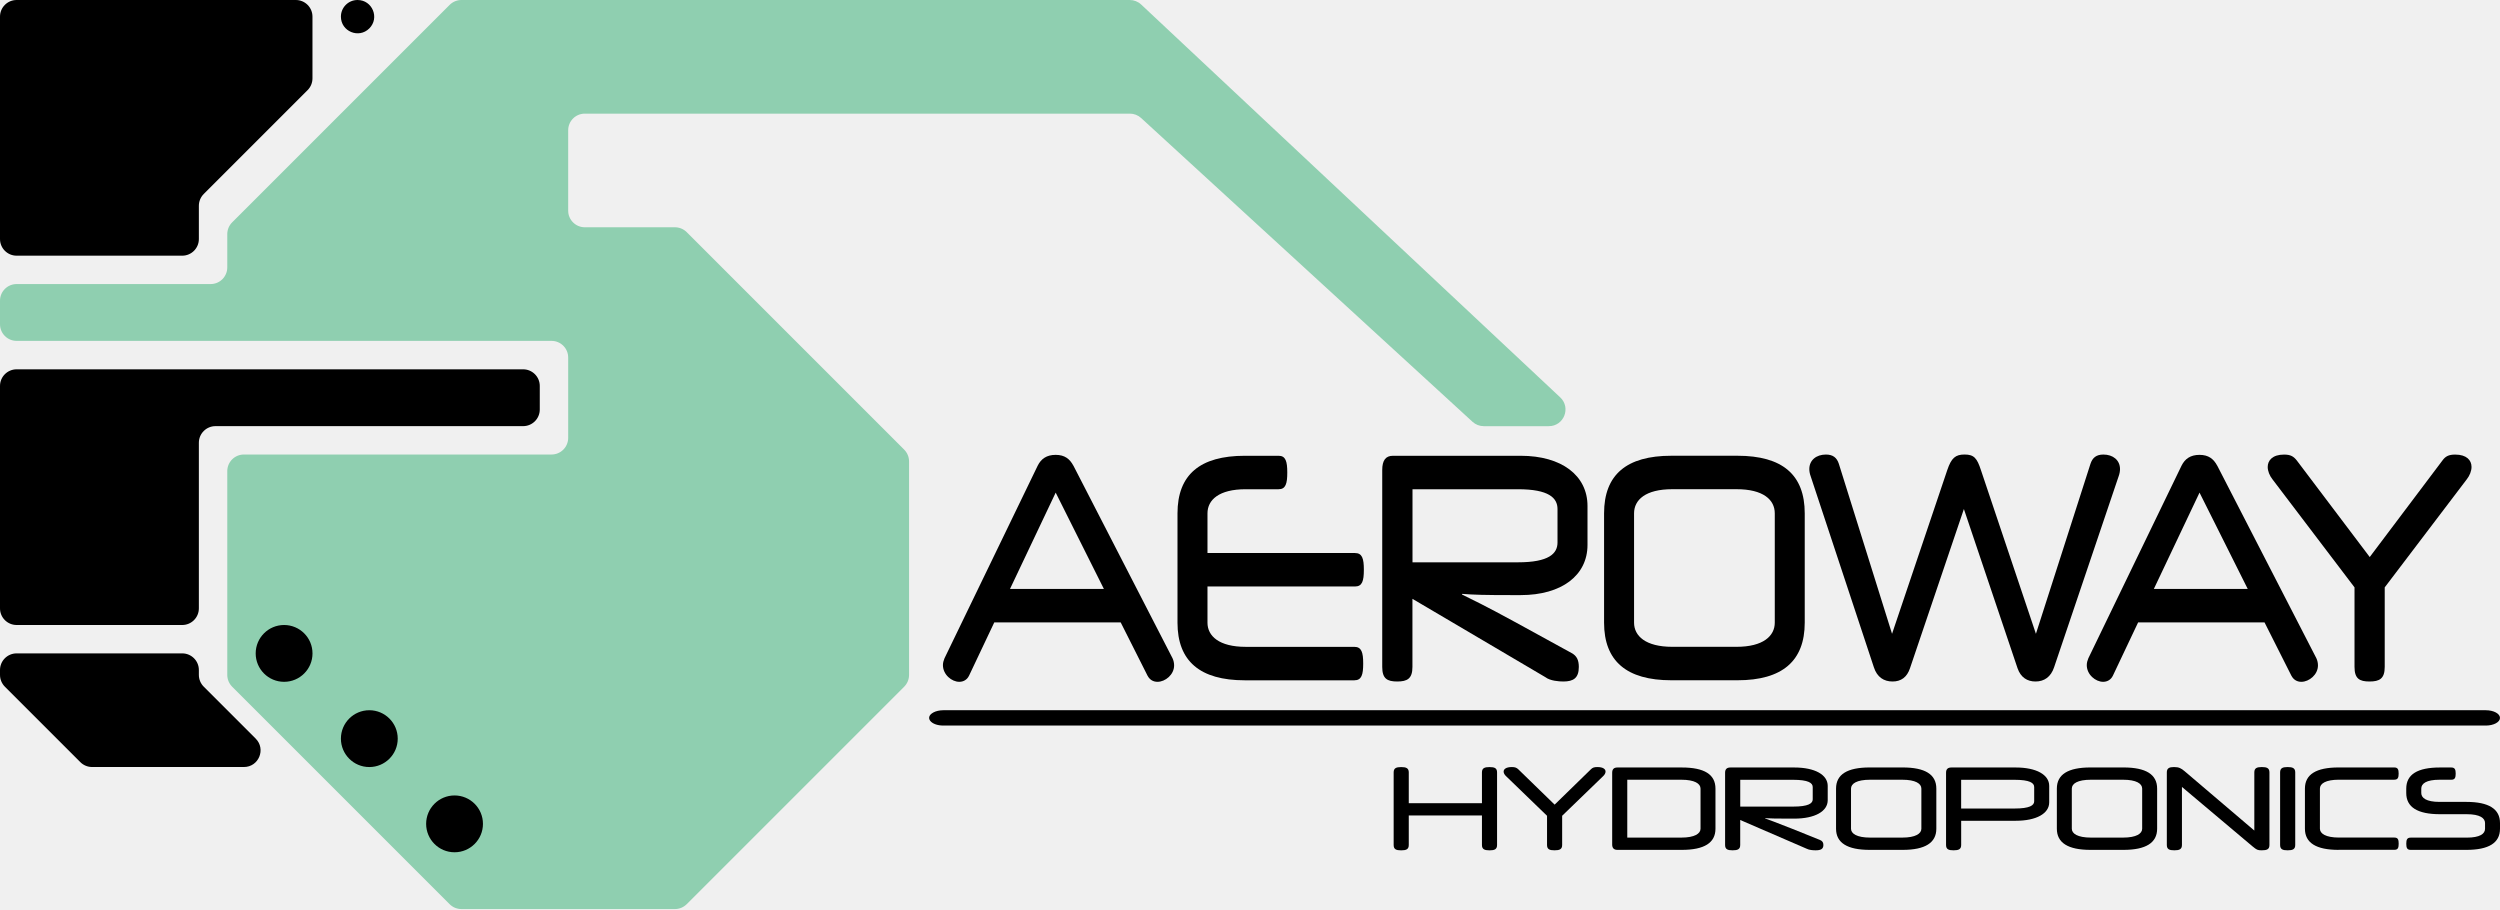
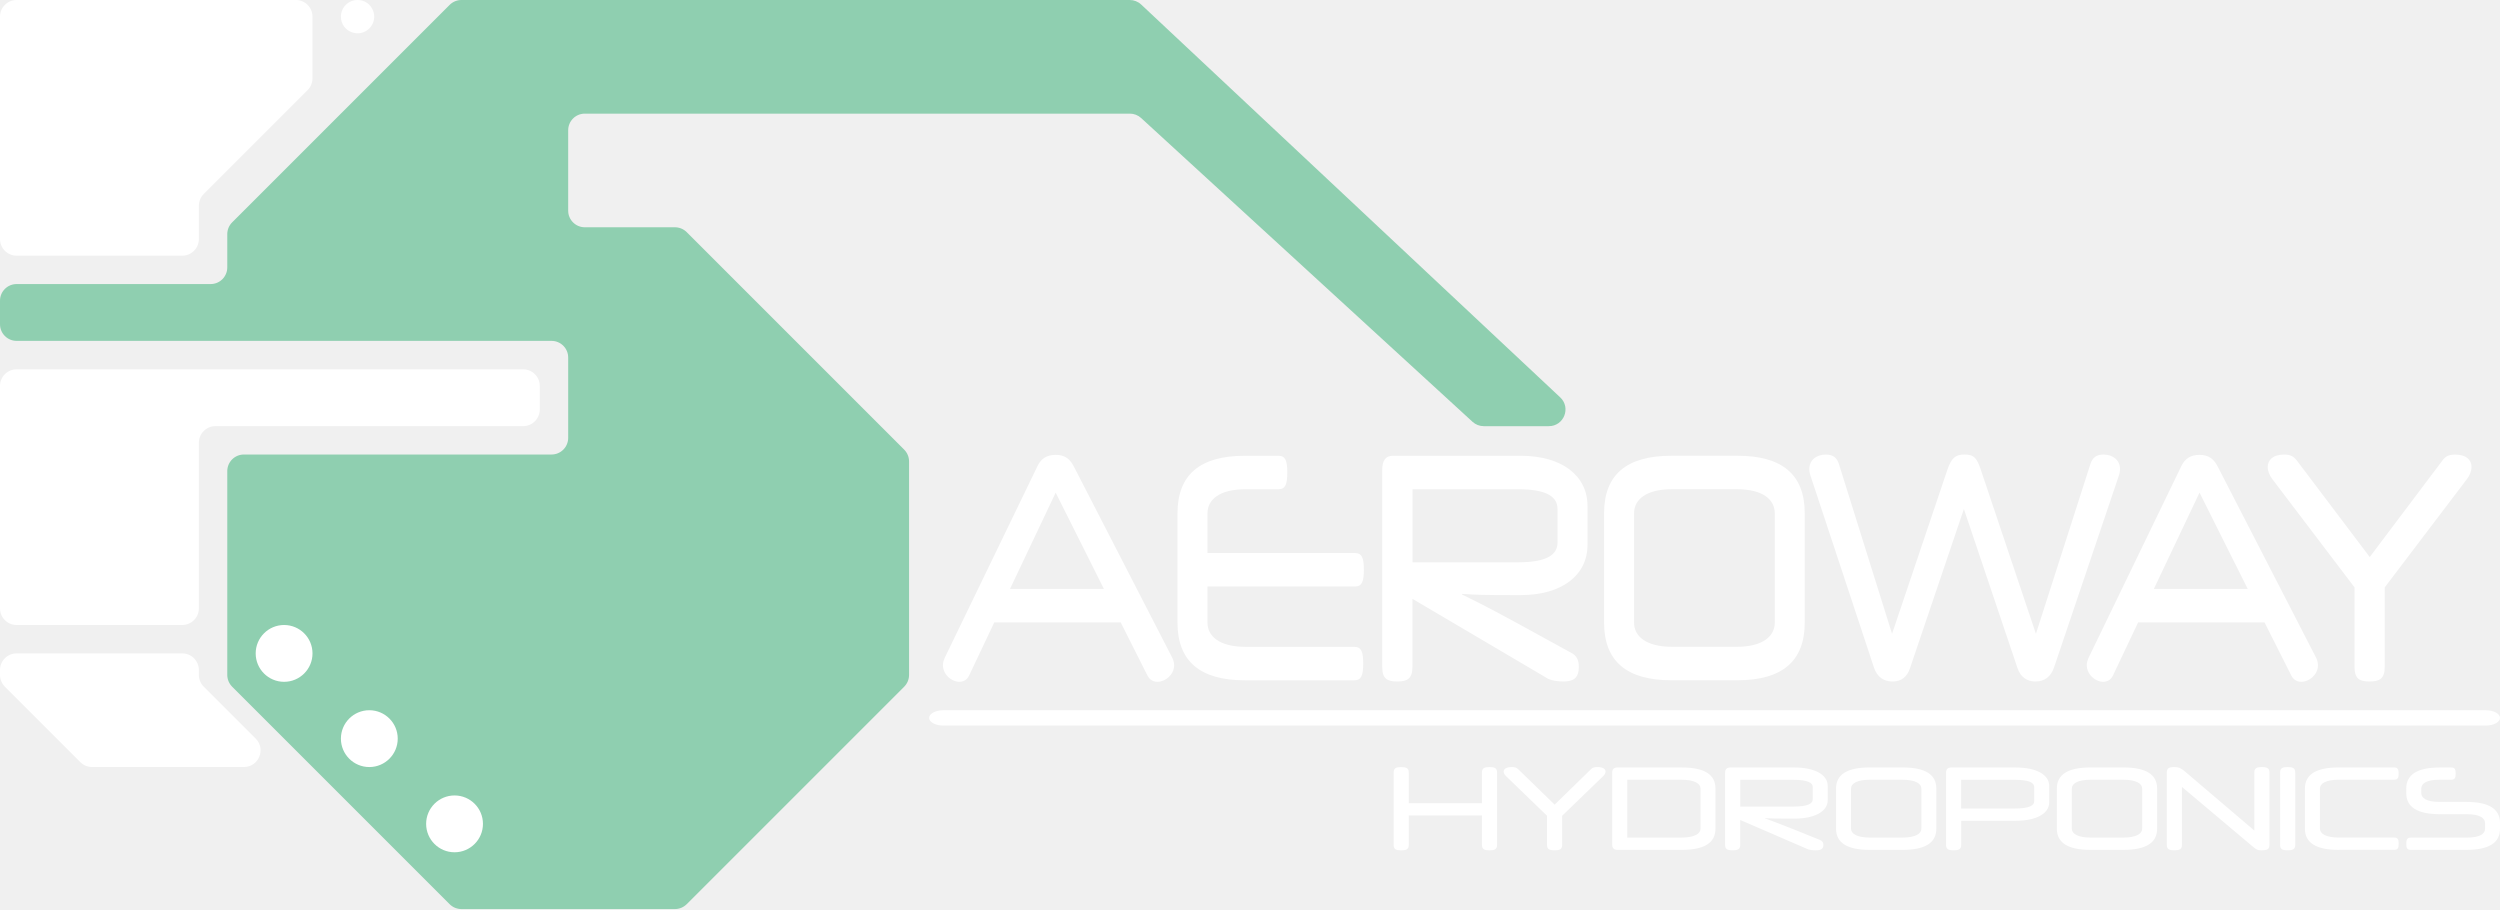
<svg xmlns="http://www.w3.org/2000/svg" id="Layer_1" data-name="Layer 1" viewBox="0 0 792 288">
  <defs>
    <style>
      .cls-1 {
        fill: #8fcfb0;
      }
    </style>
  </defs>
  <path class="cls-1" d="M72,149.27v64.54c0,1.4.56,2.74,1.54,3.73l68.91,68.91c.99.99,2.33,1.54,3.73,1.54h67.63c1.4,0,2.74-.56,3.73-1.54l68.91-68.91c.99-.99,1.54-2.33,1.54-3.73v-67.63c0-1.4-.56-2.74-1.54-3.73l-68.91-68.91c-.99-.99-2.33-1.54-3.73-1.54h-28.54c-2.91,0-5.27-2.36-5.27-5.27v-25.46c0-2.91,2.36-5.27,5.27-5.27h172.68c1.32,0,2.59.49,3.56,1.39l104.98,96.23c.97.89,2.24,1.39,3.56,1.39h20.62c4.78,0,7.09-5.85,3.61-9.12L361.52,1.43c-.98-.92-2.27-1.43-3.61-1.43h-211.73c-1.4,0-2.74.56-3.73,1.54l-68.91,68.91c-.99.99-1.54,2.33-1.54,3.73v10.54c0,2.91-2.36,5.27-5.27,5.27H5.27c-2.91,0-5.27,2.36-5.27,5.27v7.46c0,2.91,2.36,5.27,5.27,5.27h169.46c2.91,0,5.27,2.36,5.27,5.27v25.46c0,2.91-2.36,5.27-5.27,5.27h-97.46c-2.91,0-5.27,2.36-5.27,5.27Z" />
-   <path d="M171,122.27v7.46c0,2.91-2.36,5.27-5.27,5.27h-97.46c-2.91,0-5.27,2.36-5.27,5.27v52.46c0,2.91-2.36,5.27-5.27,5.27H5.27c-2.91,0-5.27-2.36-5.27-5.27v-70.46c0-2.91,2.36-5.27,5.27-5.27h160.46c2.91,0,5.27,2.36,5.27,5.27Z" />
-   <path d="M0,212.27v1.54c0,1.4.56,2.74,1.54,3.73l23.91,23.91c.99.99,2.33,1.54,3.73,1.54h48.09c4.7,0,7.05-5.68,3.73-9l-16.46-16.46c-.99-.99-1.54-2.33-1.54-3.73v-1.54c0-2.91-2.36-5.27-5.27-5.27H5.27c-2.91,0-5.27,2.36-5.27,5.27Z" />
-   <path d="M5.27,81h52.46c2.91,0,5.27-2.36,5.27-5.27v-10.54c0-1.4.56-2.74,1.54-3.73l32.91-32.91c.99-.99,1.54-2.33,1.54-3.73V5.27c0-2.91-2.36-5.27-5.27-5.27H5.27C2.36,0,0,2.36,0,5.27v70.46c0,2.91,2.36,5.27,5.27,5.27Z" />
-   <path d="M117,9h0c3.32-3.32.97-9-3.73-9h0c-2.91,0-5.27,2.36-5.27,5.27h0c0,4.7,5.68,7.05,9,3.73Z" />
-   <circle cx="90" cy="207" r="9" />
-   <circle cx="144" cy="261" r="9" />
-   <circle cx="117" cy="234" r="9" />
+   <path fill="#fff" d="M171,122.27v7.46c0,2.91-2.36,5.27-5.27,5.27h-97.46c-2.91,0-5.27,2.36-5.27,5.27v52.46c0,2.91-2.36,5.27-5.27,5.27H5.27c-2.91,0-5.27-2.36-5.27-5.27v-70.46c0-2.91,2.36-5.27,5.27-5.27h160.46c2.91,0,5.27,2.36,5.27,5.27Z" />
+   <path fill="#fff" d="M0,212.27v1.54c0,1.4.56,2.74,1.54,3.73l23.91,23.91c.99.99,2.33,1.54,3.73,1.54h48.09c4.7,0,7.05-5.68,3.73-9l-16.46-16.46c-.99-.99-1.54-2.33-1.54-3.73v-1.54c0-2.91-2.36-5.27-5.27-5.27H5.27c-2.91,0-5.27,2.36-5.27,5.27Z" />
+   <path fill="#fff" d="M5.27,81h52.46c2.91,0,5.27-2.36,5.27-5.27v-10.54c0-1.4.56-2.74,1.54-3.73l32.91-32.91c.99-.99,1.54-2.33,1.54-3.73V5.27c0-2.91-2.36-5.27-5.27-5.27H5.27C2.36,0,0,2.36,0,5.27v70.46c0,2.91,2.36,5.27,5.27,5.27Z" />
+   <path fill="#fff" d="M117,9h0c3.32-3.32.97-9-3.73-9h0c-2.91,0-5.27,2.36-5.27,5.27h0c0,4.7,5.68,7.05,9,3.73Z" />
+   <circle fill="#fff" cx="90" cy="207" r="9" />
+   <circle fill="#fff" cx="144" cy="261" r="9" />
+   <circle fill="#fff" cx="117" cy="234" r="9" />
  <g>
-     <path d="M340.06,147.53l31.4,61.01c.36.78.5,1.57.5,2.26,0,2.94-2.81,5.2-5.26,5.2-1.3,0-2.45-.59-3.17-1.96l-8.5-16.87h-40.04l-7.99,16.87c-.65,1.37-1.87,1.96-3.1,1.96-2.38,0-5.18-2.26-5.18-5.3,0-.78.22-1.47.5-2.16l29.52-61.01c1.08-2.16,2.81-3.43,5.69-3.43s4.46,1.28,5.62,3.43ZM319.97,186.57h29.74l-15.27-30.51-14.47,30.51Z" />
-     <path d="M382.53,185.79v11.48c0,4.22,3.67,7.65,12.1,7.65h34.42c2.3,0,2.81,1.77,2.81,5.3s-.5,5.3-2.81,5.3h-34.71c-14.18,0-21.31-6.08-21.31-18.25v-34.63c0-12.26,7.13-18.25,21.31-18.25h10.73c2.23,0,2.74,1.77,2.74,5.3s-.5,5.3-2.74,5.3h-10.44c-8.42,0-12.1,3.34-12.1,7.65v12.56h46.73c2.3,0,2.81,1.77,2.81,5.3s-.5,5.3-2.81,5.3h-46.73Z" />
-     <path d="M441.28,144.39h40.47c13.03,0,21.17,6.28,21.17,15.89v12.36c0,9.61-8.14,15.89-21.17,15.89h-2.88c-8.5,0-11.95-.1-15.7-.39v.2c3.1,1.57,6.41,3.04,17.35,9.02l17.35,9.52c1.66.88,2.3,2.26,2.3,4.41,0,3.53-1.73,4.61-4.9,4.61-1.37,0-4.18-.2-5.69-1.37l-42.12-24.82v21.58c0,3.73-1.66,4.61-4.82,4.61s-4.75-.88-4.75-4.61v-62.39c0-3.04,1.08-4.51,3.38-4.51ZM447.48,154.99v23.15h33.41c9.79,0,12.53-2.75,12.53-6.28v-10.59c0-3.53-2.74-6.28-12.53-6.28h-33.41Z" />
-     <path d="M529.48,215.51c-14.18,0-21.31-6.08-21.31-18.25v-34.63c0-12.26,7.13-18.25,21.31-18.25h20.95c14.19,0,21.31,5.98,21.31,18.25v34.63c0,12.16-7.13,18.25-21.31,18.25h-20.95ZM562.25,197.26v-34.63c0-4.32-3.67-7.65-12.1-7.65h-20.38c-8.42,0-12.1,3.34-12.1,7.65v34.63c0,4.22,3.67,7.65,12.1,7.65h20.38c8.42,0,12.1-3.43,12.1-7.65Z" />
-     <path d="M605.09,211.68c-.94,2.84-2.81,4.22-5.54,4.22s-4.9-1.37-5.91-4.51l-20.02-60.52c-.29-.78-.43-1.57-.43-2.26,0-2.84,2.23-4.61,5.26-4.61,2.23,0,3.46.98,4.1,2.94l16.85,53.85,17.5-51.89c1.3-3.83,2.59-4.91,5.47-4.91,3.02,0,3.96,1.18,5.18,4.91l17.43,51.89,17.28-53.85c.65-1.96,1.87-2.94,4.1-2.94,3.02,0,5.26,1.77,5.26,4.61,0,.69-.14,1.47-.43,2.26l-20.45,60.52c-1.01,3.04-3.1,4.51-5.9,4.51-2.59,0-4.68-1.28-5.69-4.22l-16.99-50.42-17.07,50.42Z" />
-     <path d="M702.43,147.53l31.4,61.01c.36.78.5,1.57.5,2.26,0,2.94-2.81,5.2-5.26,5.2-1.3,0-2.45-.59-3.17-1.96l-8.5-16.87h-40.04l-7.99,16.87c-.65,1.37-1.87,1.96-3.1,1.96-2.38,0-5.18-2.26-5.18-5.3,0-.78.22-1.47.5-2.16l29.52-61.01c1.08-2.16,2.81-3.43,5.69-3.43s4.46,1.28,5.62,3.43ZM682.34,186.57h29.74l-15.27-30.51-14.47,30.51Z" />
-     <path d="M719.92,151.85c-.94-1.18-1.51-2.65-1.51-3.92,0-2.06,1.51-3.92,5.18-3.92,2.09,0,3.02.59,4.03,1.86l23.11,30.6,23.04-30.6c.94-1.28,1.94-1.86,4.03-1.86,3.6,0,5.18,1.77,5.18,3.92,0,1.28-.58,2.75-1.51,3.92l-25.99,34.23v25.21c0,3.73-1.66,4.61-4.82,4.61s-4.75-.88-4.75-4.61v-25.21l-25.99-34.23Z" />
+     <path fill="#fff" d="M340.06,147.53l31.4,61.01c.36.78.5,1.57.5,2.26,0,2.94-2.81,5.2-5.26,5.2-1.3,0-2.45-.59-3.17-1.96l-8.5-16.87h-40.04l-7.99,16.87c-.65,1.37-1.87,1.96-3.1,1.96-2.38,0-5.18-2.26-5.18-5.3,0-.78.22-1.47.5-2.16l29.52-61.01c1.08-2.16,2.81-3.43,5.69-3.43s4.46,1.28,5.62,3.43ZM319.97,186.57h29.74l-15.27-30.51-14.47,30.51Z" />
+     <path fill="#fff" d="M382.53,185.79v11.48c0,4.22,3.67,7.65,12.1,7.65h34.42c2.3,0,2.81,1.77,2.81,5.3s-.5,5.3-2.81,5.3h-34.71c-14.18,0-21.31-6.08-21.31-18.25v-34.63c0-12.26,7.13-18.25,21.31-18.25h10.73c2.23,0,2.74,1.77,2.74,5.3s-.5,5.3-2.74,5.3h-10.44c-8.42,0-12.1,3.34-12.1,7.65v12.56h46.73c2.3,0,2.81,1.77,2.81,5.3s-.5,5.3-2.81,5.3h-46.73Z" />
+     <path fill="#fff" d="M441.28,144.39h40.47c13.03,0,21.17,6.28,21.17,15.89v12.36c0,9.61-8.14,15.89-21.17,15.89h-2.88c-8.5,0-11.95-.1-15.7-.39v.2c3.1,1.57,6.41,3.04,17.35,9.02l17.35,9.52c1.66.88,2.3,2.26,2.3,4.41,0,3.53-1.73,4.61-4.9,4.61-1.37,0-4.18-.2-5.69-1.37l-42.12-24.82v21.58c0,3.73-1.66,4.61-4.82,4.61s-4.75-.88-4.75-4.61v-62.39c0-3.04,1.08-4.51,3.38-4.51ZM447.48,154.99v23.15h33.41c9.79,0,12.53-2.75,12.53-6.28v-10.59c0-3.53-2.74-6.28-12.53-6.28h-33.41Z" />
+     <path fill="#fff" d="M529.48,215.51c-14.18,0-21.31-6.08-21.31-18.25v-34.63c0-12.26,7.13-18.25,21.31-18.25h20.95c14.19,0,21.31,5.98,21.31,18.25v34.63c0,12.16-7.13,18.25-21.31,18.25h-20.95ZM562.25,197.26v-34.63c0-4.32-3.67-7.65-12.1-7.65h-20.38c-8.42,0-12.1,3.34-12.1,7.65v34.63c0,4.22,3.67,7.65,12.1,7.65h20.38c8.42,0,12.1-3.43,12.1-7.65Z" />
+     <path fill="#fff" d="M605.09,211.68c-.94,2.84-2.81,4.22-5.54,4.22s-4.9-1.37-5.91-4.51l-20.02-60.52c-.29-.78-.43-1.57-.43-2.26,0-2.84,2.23-4.61,5.26-4.61,2.23,0,3.46.98,4.1,2.94l16.85,53.85,17.5-51.89c1.3-3.83,2.59-4.91,5.47-4.91,3.02,0,3.96,1.18,5.18,4.91l17.43,51.89,17.28-53.85c.65-1.96,1.87-2.94,4.1-2.94,3.02,0,5.26,1.77,5.26,4.61,0,.69-.14,1.47-.43,2.26l-20.45,60.52c-1.01,3.04-3.1,4.51-5.9,4.51-2.59,0-4.68-1.28-5.69-4.22l-16.99-50.42-17.07,50.42Z" />
+     <path fill="#fff" d="M702.43,147.53l31.4,61.01c.36.78.5,1.57.5,2.26,0,2.94-2.81,5.2-5.26,5.2-1.3,0-2.45-.59-3.17-1.96l-8.5-16.87h-40.04l-7.99,16.87c-.65,1.37-1.87,1.96-3.1,1.96-2.38,0-5.18-2.26-5.18-5.3,0-.78.22-1.47.5-2.16l29.52-61.01c1.08-2.16,2.81-3.43,5.69-3.43s4.46,1.28,5.62,3.43ZM682.34,186.57h29.74l-15.27-30.51-14.47,30.51Z" />
+     <path fill="#fff" d="M719.92,151.85c-.94-1.18-1.51-2.65-1.51-3.92,0-2.06,1.51-3.92,5.18-3.92,2.09,0,3.02.59,4.03,1.86l23.11,30.6,23.04-30.6c.94-1.28,1.94-1.86,4.03-1.86,3.6,0,5.18,1.77,5.18,3.92,0,1.28-.58,2.75-1.51,3.92l-25.99,34.23v25.21c0,3.73-1.66,4.61-4.82,4.61s-4.75-.88-4.75-4.61v-25.21l-25.99-34.23Z" />
  </g>
  <g>
-     <path d="M446.3,254.45h23.18v-9.75c0-1.37.83-1.69,2.41-1.69s2.38.32,2.38,1.69v23c0,1.37-.83,1.69-2.38,1.69s-2.41-.32-2.41-1.69v-9.36h-23.18v9.36c0,1.37-.83,1.69-2.41,1.69s-2.38-.32-2.38-1.69v-23c0-1.37.83-1.69,2.38-1.69s2.41.32,2.41,1.69v9.75Z" />
-     <path d="M477.11,245.88c-.47-.43-.76-.97-.76-1.44,0-.76.76-1.44,2.59-1.44,1.04,0,1.51.22,2.02.68l11.55,11.23,11.52-11.23c.47-.47.97-.68,2.02-.68,1.8,0,2.59.65,2.59,1.44,0,.47-.29,1.01-.76,1.44l-12.99,12.56v9.25c0,1.37-.83,1.69-2.41,1.69s-2.38-.32-2.38-1.69v-9.25l-12.99-12.56Z" />
-     <path d="M543.46,262.54c0,4.46-3.53,6.7-10.65,6.7h-20.41c-1.12,0-1.66-.58-1.66-1.69v-22.75c0-1.12.54-1.66,1.66-1.66h20.41c7.13,0,10.65,2.2,10.65,6.7v12.71ZM515.52,265.35h17.13c4.21,0,6.08-1.26,6.08-2.81v-12.71c0-1.58-1.87-2.81-6.08-2.81h-17.13v18.32Z" />
-     <path d="M548.21,243.14h20.23c6.52,0,10.58,2.3,10.58,5.83v4.54c0,3.53-4.07,5.83-10.58,5.83h-1.44c-4.25,0-5.98-.04-7.85-.14v.07c1.55.58,3.2,1.12,8.67,3.31l8.68,3.49c.83.32,1.15.83,1.15,1.62,0,1.3-.86,1.69-2.45,1.69-.68,0-2.09-.07-2.84-.5l-21.06-9.11v7.92c0,1.37-.83,1.69-2.41,1.69s-2.38-.32-2.38-1.69v-22.89c0-1.12.54-1.66,1.69-1.66ZM551.31,247.03v8.5h16.7c4.9,0,6.26-1.01,6.26-2.3v-3.89c0-1.3-1.37-2.3-6.26-2.3h-16.7Z" />
-     <path d="M592.31,269.24c-7.09,0-10.65-2.23-10.65-6.7v-12.71c0-4.5,3.56-6.7,10.65-6.7h10.47c7.09,0,10.65,2.2,10.65,6.7v12.71c0,4.46-3.56,6.7-10.65,6.7h-10.47ZM608.69,262.54v-12.71c0-1.58-1.84-2.81-6.05-2.81h-10.19c-4.21,0-6.05,1.22-6.05,2.81v12.71c0,1.55,1.84,2.81,6.05,2.81h10.19c4.21,0,6.05-1.26,6.05-2.81Z" />
-     <path d="M618.2,243.14h20.41c6.52,0,10.58,2.3,10.58,5.83v5.22c0,3.53-4.07,5.83-10.58,5.83h-17.31v7.67c0,1.37-.83,1.69-2.41,1.69s-2.38-.32-2.38-1.69v-22.89c0-1.12.54-1.66,1.69-1.66ZM621.29,247.03v9.11h16.88c4.9,0,6.26-1.01,6.26-2.3v-4.5c0-1.3-1.37-2.3-6.26-2.3h-16.88Z" />
-     <path d="M662.26,269.24c-7.09,0-10.65-2.23-10.65-6.7v-12.71c0-4.5,3.56-6.7,10.65-6.7h10.47c7.09,0,10.65,2.2,10.65,6.7v12.71c0,4.46-3.56,6.7-10.65,6.7h-10.47ZM678.64,262.54v-12.71c0-1.58-1.84-2.81-6.05-2.81h-10.19c-4.21,0-6.05,1.22-6.05,2.81v12.71c0,1.55,1.84,2.81,6.05,2.81h10.19c4.21,0,6.05-1.26,6.05-2.81Z" />
-     <path d="M713.63,268.16l-22.39-18.86v18.39c0,1.37-.83,1.69-2.41,1.69s-2.38-.32-2.38-1.69v-23c0-1.33.79-1.69,2.27-1.69,1.58,0,2.27.4,3.38,1.33l22.07,18.79v-18.43c0-1.37.83-1.69,2.38-1.69s2.41.32,2.41,1.69v23c0,1.4-.83,1.69-2.48,1.69-1.3,0-1.58-.18-2.84-1.22Z" />
-     <path d="M727.13,267.69c0,1.37-.83,1.69-2.41,1.69s-2.38-.32-2.38-1.69v-23c0-1.37.83-1.69,2.38-1.69s2.41.32,2.41,1.69v23Z" />
-     <path d="M740.85,269.24c-7.09,0-10.65-2.23-10.65-6.7v-12.71c0-4.5,3.56-6.7,10.65-6.7h17.64c1.15,0,1.4.65,1.4,1.94s-.25,1.94-1.4,1.94h-17.49c-4.21,0-6.05,1.22-6.05,2.81v12.71c0,1.55,1.84,2.81,6.05,2.81h17.53c1.15,0,1.37.65,1.37,1.94s-.22,1.94-1.37,1.94h-17.67Z" />
-     <path d="M772.96,257.94c-7.09,0-10.66-2.23-10.66-6.7v-1.4c0-4.5,3.56-6.7,10.66-6.7h3.6c1.15,0,1.4.65,1.4,1.94s-.25,1.94-1.4,1.94h-3.71c-4.21,0-5.79,1.22-5.79,2.81v1.4c0,1.55,1.58,2.81,5.79,2.81h8.5c7.09,0,10.65,2.23,10.65,6.7v1.8c0,4.5-3.56,6.7-10.65,6.7h-17.64c-1.15,0-1.4-.65-1.4-1.94s.25-1.94,1.4-1.94h17.75c4.21,0,5.8-1.22,5.8-2.81v-1.8c0-1.55-1.58-2.81-5.8-2.81h-8.49Z" />
+     <path fill="#fff" d="M446.3,254.45h23.18v-9.75c0-1.37.83-1.69,2.41-1.69s2.38.32,2.38,1.69v23c0,1.37-.83,1.69-2.38,1.69s-2.41-.32-2.41-1.69v-9.36h-23.18v9.36c0,1.37-.83,1.69-2.41,1.69s-2.38-.32-2.38-1.69v-23c0-1.37.83-1.69,2.38-1.69s2.41.32,2.41,1.69v9.75Z" />
+     <path fill="#fff" d="M477.11,245.88c-.47-.43-.76-.97-.76-1.44,0-.76.76-1.44,2.59-1.44,1.04,0,1.51.22,2.02.68l11.55,11.23,11.52-11.23c.47-.47.97-.68,2.02-.68,1.8,0,2.59.65,2.59,1.44,0,.47-.29,1.01-.76,1.44l-12.99,12.56v9.25c0,1.37-.83,1.69-2.41,1.69s-2.38-.32-2.38-1.69v-9.25l-12.99-12.56Z" />
+     <path fill="#fff" d="M543.46,262.54c0,4.46-3.53,6.7-10.65,6.7h-20.41c-1.12,0-1.66-.58-1.66-1.69v-22.75c0-1.12.54-1.66,1.66-1.66h20.41c7.13,0,10.65,2.2,10.65,6.7v12.71ZM515.52,265.35h17.13c4.21,0,6.08-1.26,6.08-2.81v-12.71c0-1.58-1.87-2.81-6.08-2.81h-17.13v18.32Z" />
+     <path fill="#fff" d="M548.21,243.14h20.23c6.52,0,10.58,2.3,10.58,5.83v4.54c0,3.53-4.07,5.83-10.58,5.83h-1.44c-4.25,0-5.98-.04-7.85-.14v.07c1.55.58,3.2,1.12,8.67,3.31l8.68,3.49c.83.32,1.15.83,1.15,1.62,0,1.3-.86,1.69-2.45,1.69-.68,0-2.09-.07-2.84-.5l-21.06-9.11v7.92c0,1.37-.83,1.69-2.41,1.69s-2.38-.32-2.38-1.69v-22.89c0-1.12.54-1.66,1.69-1.66ZM551.31,247.03v8.5h16.7c4.9,0,6.26-1.01,6.26-2.3v-3.89c0-1.3-1.37-2.3-6.26-2.3h-16.7Z" />
+     <path fill="#fff" d="M592.31,269.24c-7.09,0-10.65-2.23-10.65-6.7v-12.71c0-4.5,3.56-6.7,10.65-6.7h10.47c7.09,0,10.65,2.2,10.65,6.7v12.71c0,4.46-3.56,6.7-10.65,6.7h-10.47ZM608.69,262.54v-12.71c0-1.58-1.84-2.81-6.05-2.81h-10.19c-4.21,0-6.05,1.22-6.05,2.81v12.71c0,1.55,1.84,2.81,6.05,2.81h10.19c4.21,0,6.05-1.26,6.05-2.81Z" />
+     <path fill="#fff" d="M618.2,243.14h20.41c6.52,0,10.58,2.3,10.58,5.83v5.22c0,3.53-4.07,5.83-10.58,5.83h-17.31v7.67c0,1.37-.83,1.69-2.41,1.69s-2.38-.32-2.38-1.69v-22.89c0-1.12.54-1.66,1.69-1.66ZM621.29,247.03v9.11h16.88c4.9,0,6.26-1.01,6.26-2.3v-4.5c0-1.3-1.37-2.3-6.26-2.3h-16.88Z" />
+     <path fill="#fff" d="M662.26,269.24c-7.09,0-10.65-2.23-10.65-6.7v-12.71c0-4.5,3.56-6.7,10.65-6.7h10.47c7.09,0,10.65,2.2,10.65,6.7v12.71c0,4.46-3.56,6.7-10.65,6.7h-10.47ZM678.64,262.54v-12.71c0-1.58-1.84-2.81-6.05-2.81h-10.19c-4.21,0-6.05,1.22-6.05,2.81v12.71c0,1.55,1.84,2.81,6.05,2.81h10.19c4.21,0,6.05-1.26,6.05-2.81Z" />
+     <path fill="#fff" d="M713.63,268.16l-22.39-18.86v18.39c0,1.37-.83,1.69-2.41,1.69s-2.38-.32-2.38-1.69v-23c0-1.33.79-1.69,2.27-1.69,1.58,0,2.27.4,3.38,1.33l22.07,18.79v-18.43c0-1.37.83-1.69,2.38-1.69s2.41.32,2.41,1.69v23c0,1.4-.83,1.69-2.48,1.69-1.3,0-1.58-.18-2.84-1.22Z" />
+     <path fill="#fff" d="M727.13,267.69c0,1.37-.83,1.69-2.41,1.69s-2.38-.32-2.38-1.69v-23c0-1.37.83-1.69,2.38-1.69s2.41.32,2.41,1.69v23Z" />
+     <path fill="#fff" d="M740.85,269.24c-7.09,0-10.65-2.23-10.65-6.7v-12.71c0-4.5,3.56-6.7,10.65-6.7h17.64c1.15,0,1.4.65,1.4,1.94s-.25,1.94-1.4,1.94h-17.49c-4.21,0-6.05,1.22-6.05,2.81v12.71c0,1.55,1.84,2.81,6.05,2.81h17.53c1.15,0,1.37.65,1.37,1.94s-.22,1.94-1.37,1.94h-17.67Z" />
+     <path fill="#fff" d="M772.96,257.94c-7.09,0-10.66-2.23-10.66-6.7v-1.4c0-4.5,3.56-6.7,10.66-6.7h3.6c1.15,0,1.4.65,1.4,1.94s-.25,1.94-1.4,1.94h-3.71c-4.21,0-5.79,1.22-5.79,2.81v1.4c0,1.55,1.58,2.81,5.79,2.81h8.5c7.09,0,10.65,2.23,10.65,6.7v1.8c0,4.5-3.56,6.7-10.65,6.7h-17.64c-1.15,0-1.4-.65-1.4-1.94s.25-1.94,1.4-1.94h17.75c4.21,0,5.8-1.22,5.8-2.81v-1.8c0-1.55-1.58-2.81-5.8-2.81h-8.49Z" />
  </g>
-   <path d="M295.68,225.71h0c.84-.45,1.99-.71,3.18-.71h488.64c2.49,0,4.5,1.09,4.5,2.43h0c0,1.34-2.01,2.43-4.5,2.43h-488.64c-4.01,0-6.02-2.61-3.18-4.14Z" />
+   <path fill="#fff" d="M295.68,225.71h0c.84-.45,1.99-.71,3.18-.71h488.64c2.49,0,4.5,1.09,4.5,2.43h0c0,1.34-2.01,2.43-4.5,2.43h-488.64c-4.01,0-6.02-2.61-3.18-4.14Z" />
</svg>
